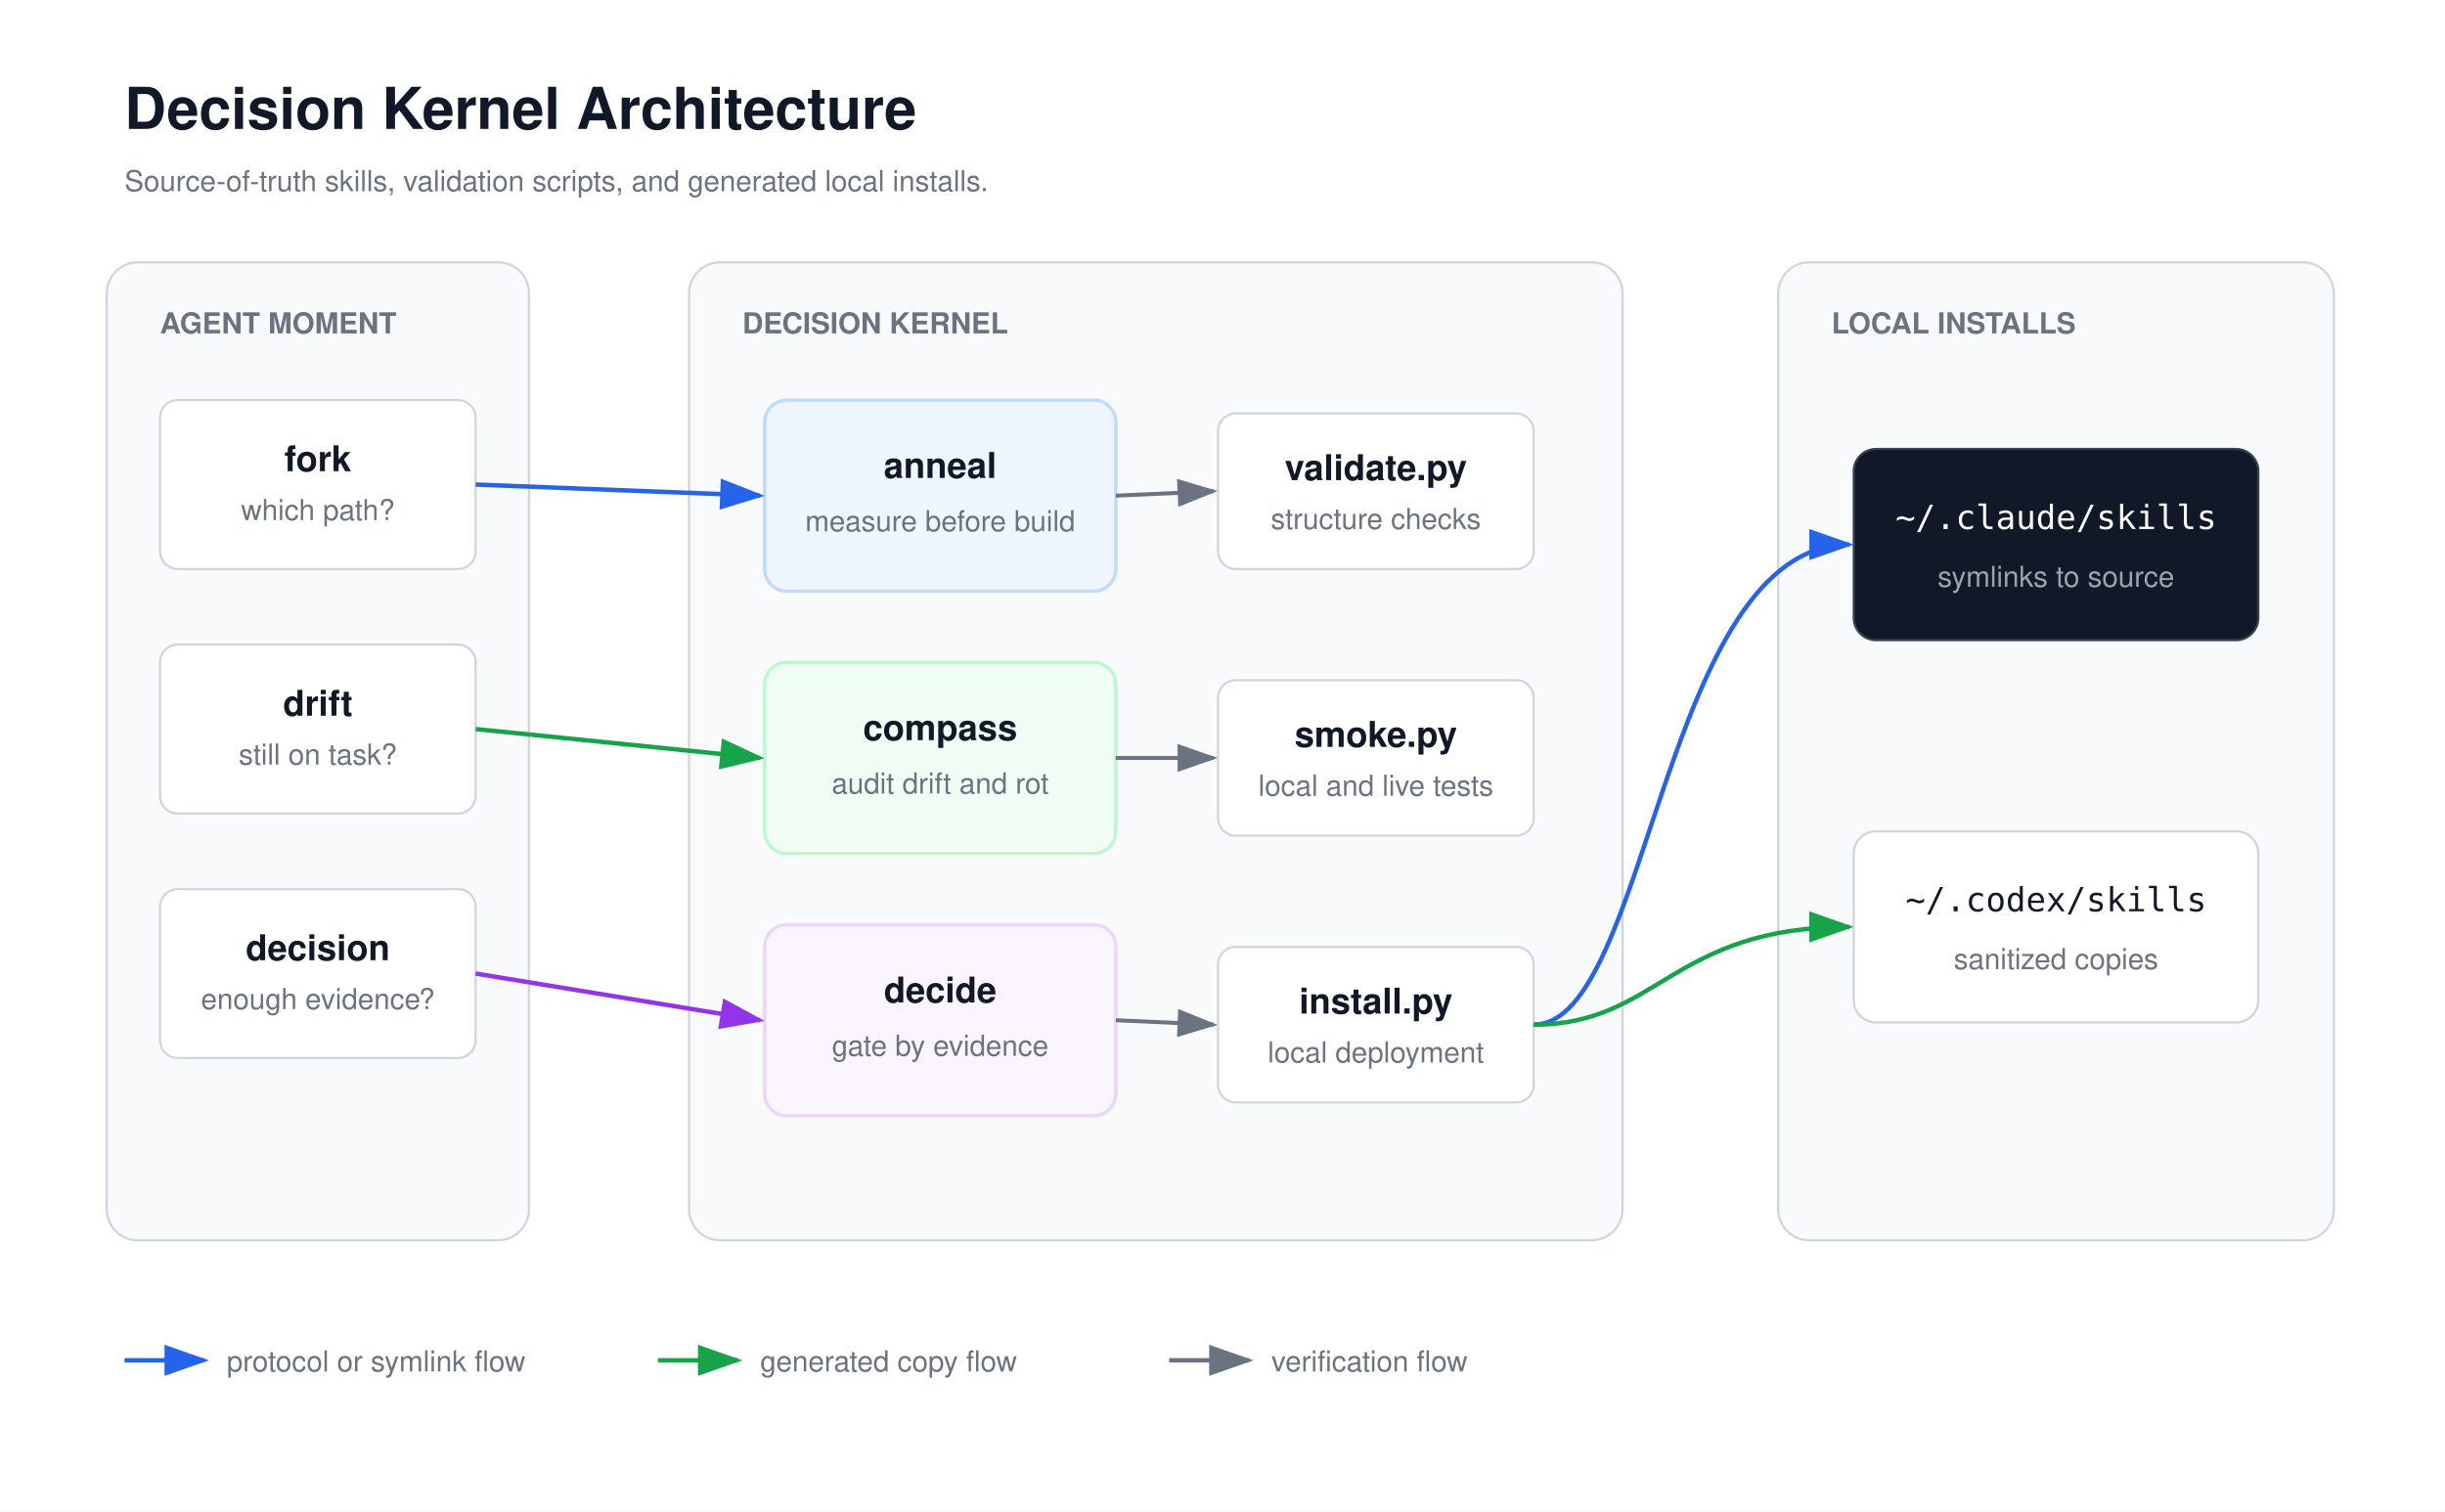
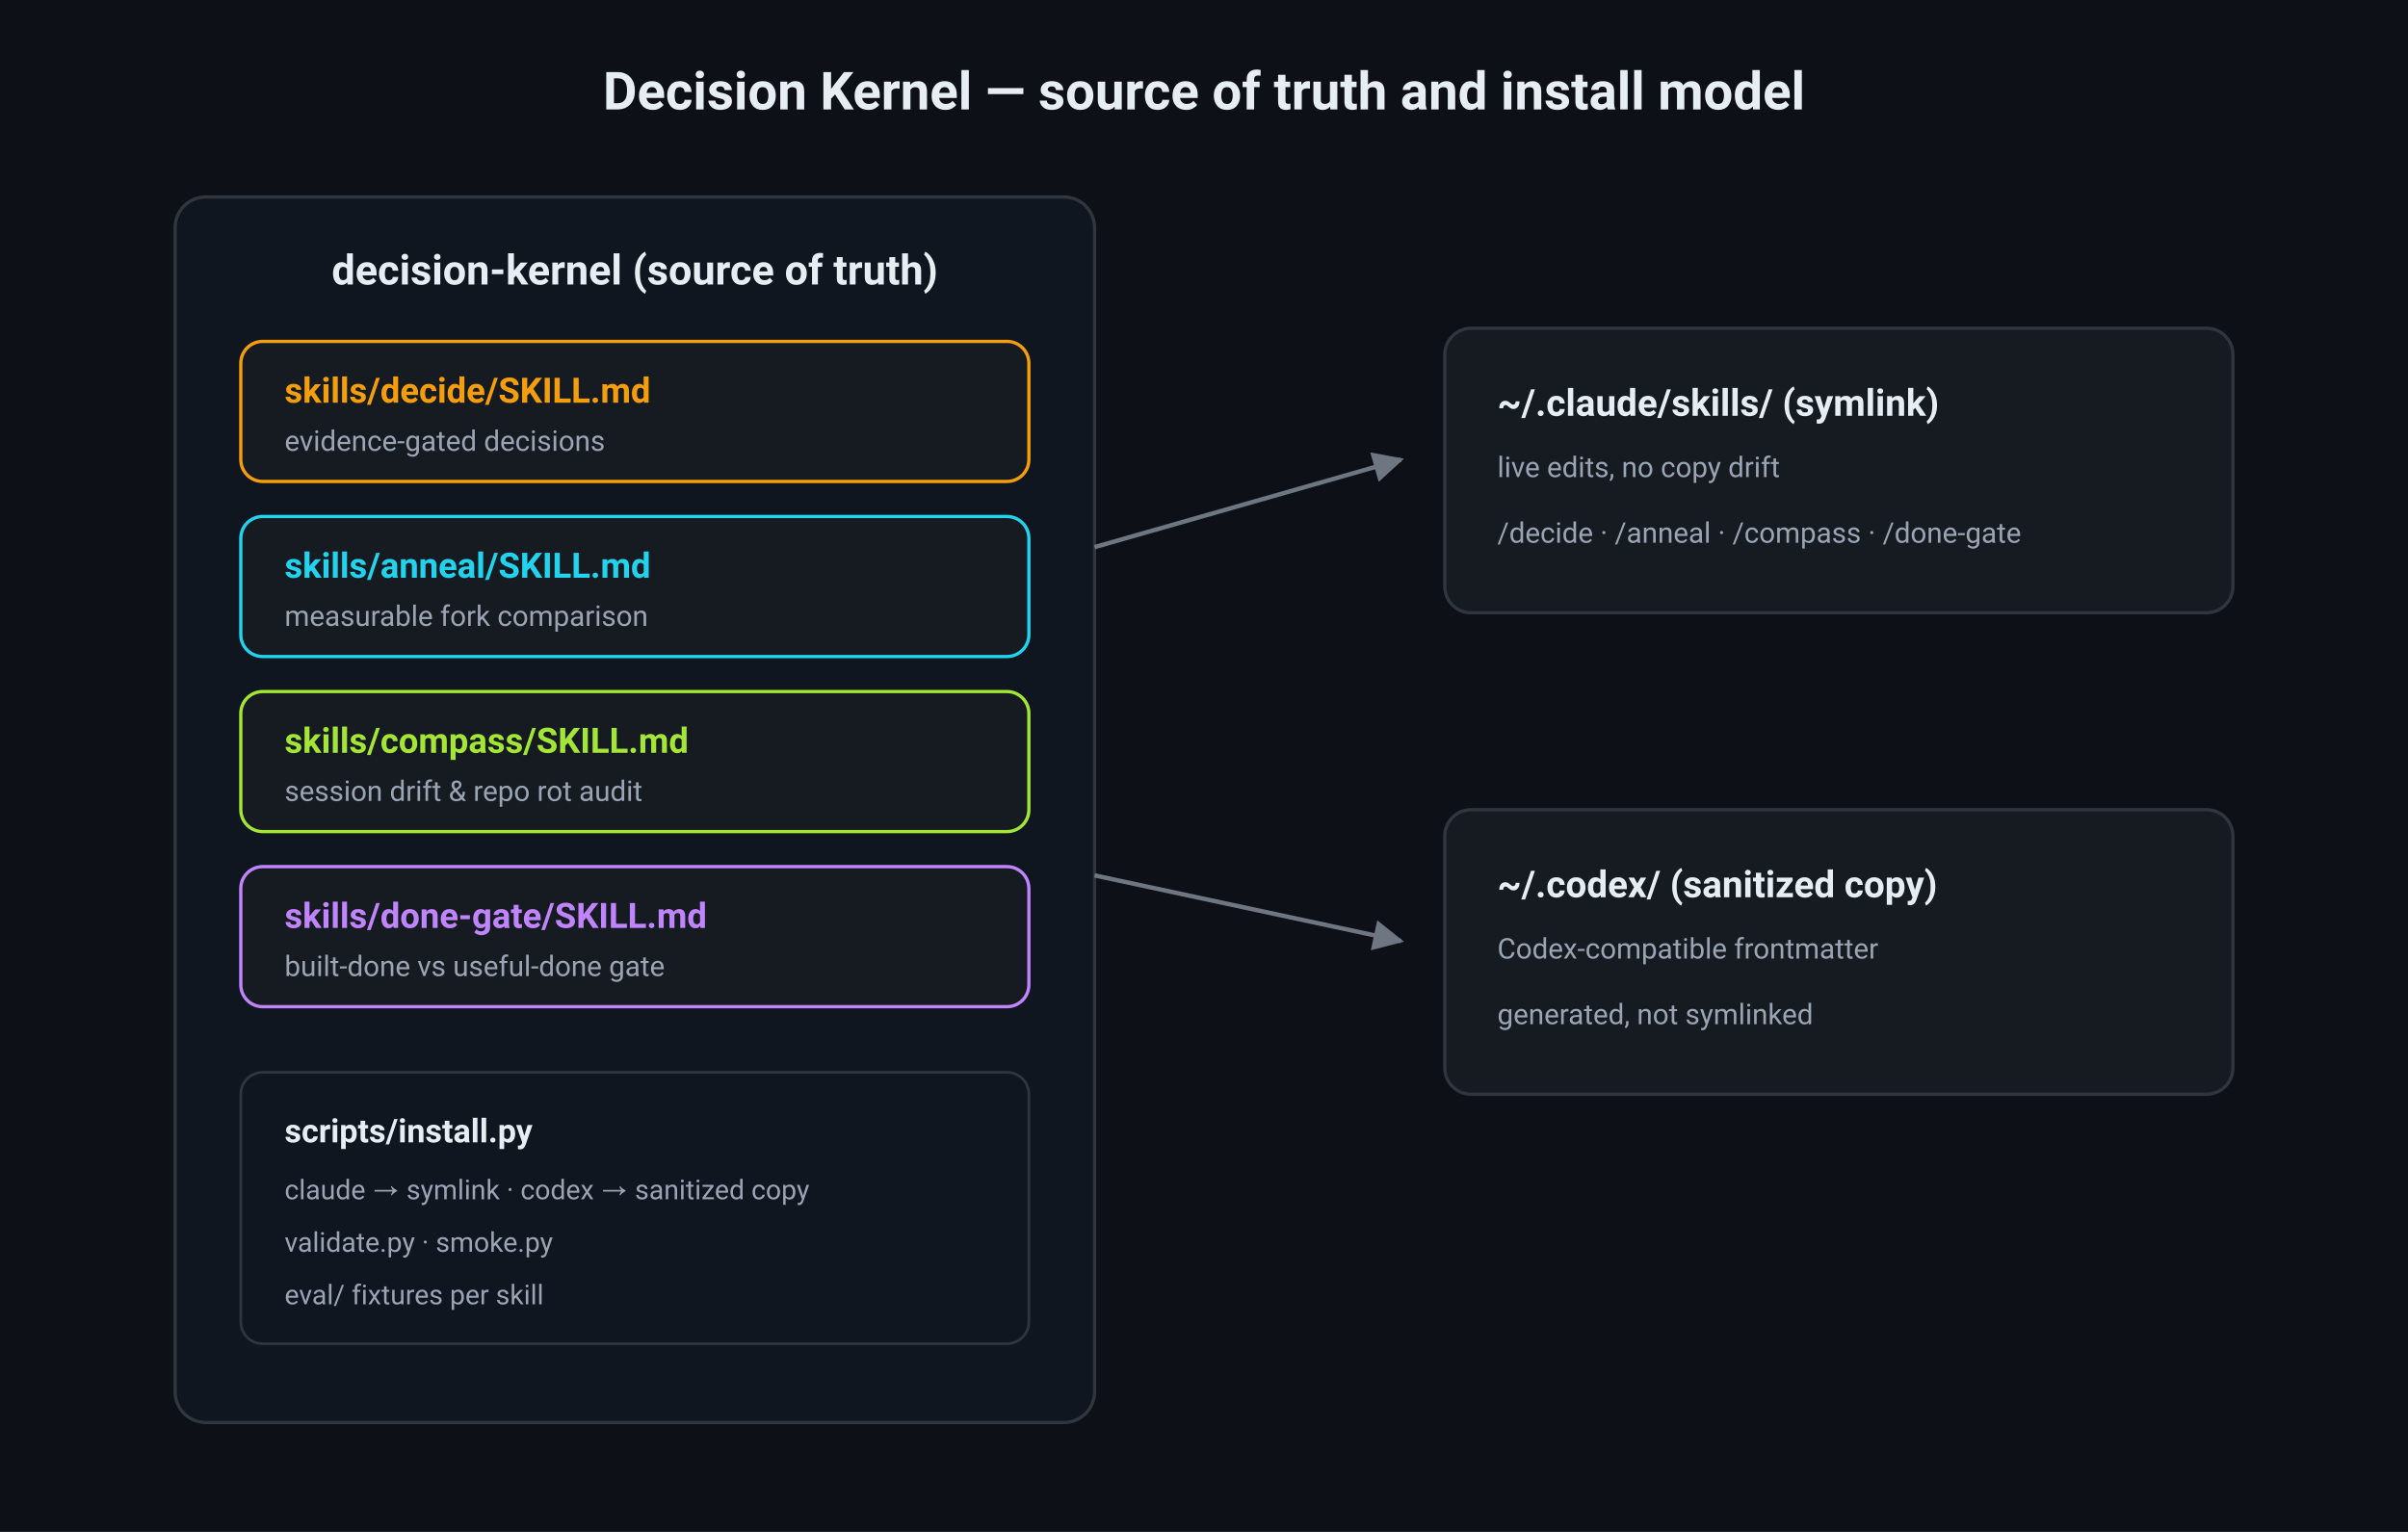
- <svg xmlns="http://www.w3.org/2000/svg" viewBox="0 0 1100 680" width="1100" height="680" role="img" aria-labelledby="title desc">
-   <style>
-     text {
-       font-family: "Helvetica Neue", Helvetica, Arial, sans-serif;
-       fill: #111827;
-     }
-     .title { font-size: 26px; font-weight: 700; }
-     .section { font-size: 13px; font-weight: 700; fill: #6b7280; }
-     .label { font-size: 16px; font-weight: 600; }
-     .small { font-size: 13px; fill: #6b7280; }
-     .mono { font-family: "SF Mono", Menlo, Consolas, monospace; }
-     .light { fill: #ffffff; }
-     .dim { fill: #9ca3af; }
-   </style>
+ <svg xmlns="http://www.w3.org/2000/svg" width="1100" height="700" viewBox="0 0 1100 700" font-family="-apple-system, BlinkMacSystemFont, 'Segoe UI', Roboto, Helvetica, Arial, sans-serif">
  <defs>
-     <marker id="arrow-blue" markerWidth="10" markerHeight="7" refX="9" refY="3.5" orient="auto">
-       <polygon points="0 0, 10 3.5, 0 7" fill="#2563eb" />
-     </marker>
-     <marker id="arrow-green" markerWidth="10" markerHeight="7" refX="9" refY="3.5" orient="auto">
-       <polygon points="0 0, 10 3.5, 0 7" fill="#16a34a" />
-     </marker>
-     <marker id="arrow-purple" markerWidth="10" markerHeight="7" refX="9" refY="3.5" orient="auto">
-       <polygon points="0 0, 10 3.5, 0 7" fill="#9333ea" />
-     </marker>
-     <marker id="arrow-gray" markerWidth="10" markerHeight="7" refX="9" refY="3.5" orient="auto">
-       <polygon points="0 0, 10 3.5, 0 7" fill="#6b7280" />
+     <marker id="arrow" viewBox="0 0 10 10" refX="9" refY="5" markerWidth="7" markerHeight="7" orient="auto-start-reverse">
+       <path d="M0,0 L10,5 L0,10 z" fill="#6e7681" />
    </marker>
  </defs>
-   <rect width="1100" height="680" fill="#ffffff" />
-   <text x="56" y="58" class="title">Decision Kernel Architecture</text>
-   <text x="56" y="86" class="small">Source-of-truth skills, validation scripts, and generated local installs.</text>
-   <rect x="48" y="118" width="190" height="440" rx="14" fill="#f8fafc" stroke="#d1d5db" />
-   <text x="72" y="150" class="section">AGENT MOMENT</text>
-   <rect x="72" y="180" width="142" height="76" rx="8" fill="#ffffff" stroke="#d1d5db" />
-   <text x="143" y="212" text-anchor="middle" class="label">fork</text>
-   <text x="143" y="234" text-anchor="middle" class="small">which path?</text>
-   <rect x="72" y="290" width="142" height="76" rx="8" fill="#ffffff" stroke="#d1d5db" />
-   <text x="143" y="322" text-anchor="middle" class="label">drift</text>
-   <text x="143" y="344" text-anchor="middle" class="small">still on task?</text>
-   <rect x="72" y="400" width="142" height="76" rx="8" fill="#ffffff" stroke="#d1d5db" />
-   <text x="143" y="432" text-anchor="middle" class="label">decision</text>
-   <text x="143" y="454" text-anchor="middle" class="small">enough evidence?</text>
-   <rect x="310" y="118" width="420" height="440" rx="14" fill="#f8fafc" stroke="#d1d5db" />
-   <text x="334" y="150" class="section">DECISION KERNEL</text>
-   <rect x="344" y="180" width="158" height="86" rx="10" fill="#eff6ff" stroke="#bfdbfe" stroke-width="1.5" />
-   <text x="423" y="215" text-anchor="middle" class="label">anneal</text>
-   <text x="423" y="239" text-anchor="middle" class="small">measure before build</text>
-   <rect x="344" y="298" width="158" height="86" rx="10" fill="#f0fdf4" stroke="#bbf7d0" stroke-width="1.5" />
-   <text x="423" y="333" text-anchor="middle" class="label">compass</text>
-   <text x="423" y="357" text-anchor="middle" class="small">audit drift and rot</text>
-   <rect x="344" y="416" width="158" height="86" rx="10" fill="#faf5ff" stroke="#e9d5ff" stroke-width="1.5" />
-   <text x="423" y="451" text-anchor="middle" class="label">decide</text>
-   <text x="423" y="475" text-anchor="middle" class="small">gate by evidence</text>
-   <rect x="548" y="186" width="142" height="70" rx="8" fill="#ffffff" stroke="#d1d5db" />
-   <text x="619" y="216" text-anchor="middle" class="label">validate.py</text>
-   <text x="619" y="238" text-anchor="middle" class="small">structure checks</text>
-   <rect x="548" y="306" width="142" height="70" rx="8" fill="#ffffff" stroke="#d1d5db" />
-   <text x="619" y="336" text-anchor="middle" class="label">smoke.py</text>
-   <text x="619" y="358" text-anchor="middle" class="small">local and live tests</text>
-   <rect x="548" y="426" width="142" height="70" rx="8" fill="#ffffff" stroke="#d1d5db" />
-   <text x="619" y="456" text-anchor="middle" class="label">install.py</text>
-   <text x="619" y="478" text-anchor="middle" class="small">local deployment</text>
-   <rect x="800" y="118" width="250" height="440" rx="14" fill="#f8fafc" stroke="#d1d5db" />
-   <text x="824" y="150" class="section">LOCAL INSTALLS</text>
-   <rect x="834" y="202" width="182" height="86" rx="10" fill="#111827" stroke="#374151" />
-   <text x="925" y="238" text-anchor="middle" class="mono light" font-size="15">~/.claude/skills</text>
-   <text x="925" y="264" text-anchor="middle" class="dim" font-size="13">symlinks to source</text>
-   <rect x="834" y="374" width="182" height="86" rx="10" fill="#ffffff" stroke="#d1d5db" />
-   <text x="925" y="410" text-anchor="middle" class="mono" font-size="15">~/.codex/skills</text>
-   <text x="925" y="436" text-anchor="middle" class="small">sanitized copies</text>
-   <line x1="214" y1="218" x2="342" y2="223" stroke="#2563eb" stroke-width="2" marker-end="url(#arrow-blue)" />
-   <line x1="214" y1="328" x2="342" y2="341" stroke="#16a34a" stroke-width="2" marker-end="url(#arrow-green)" />
-   <line x1="214" y1="438" x2="342" y2="459" stroke="#9333ea" stroke-width="2" marker-end="url(#arrow-purple)" />
-   <line x1="502" y1="223" x2="546" y2="221" stroke="#6b7280" stroke-width="1.8" marker-end="url(#arrow-gray)" />
-   <line x1="502" y1="341" x2="546" y2="341" stroke="#6b7280" stroke-width="1.8" marker-end="url(#arrow-gray)" />
-   <line x1="502" y1="459" x2="546" y2="461" stroke="#6b7280" stroke-width="1.8" marker-end="url(#arrow-gray)" />
-   <path d="M 690 461 C 742 461, 748 245, 832 245" fill="none" stroke="#2563eb" stroke-width="2" marker-end="url(#arrow-blue)" />
-   <path d="M 690 461 C 746 461, 752 417, 832 417" fill="none" stroke="#16a34a" stroke-width="2" marker-end="url(#arrow-green)" />
-   <g transform="translate(56,612)">
-     <line x1="0" y1="0" x2="36" y2="0" stroke="#2563eb" stroke-width="2" marker-end="url(#arrow-blue)" />
-     <text x="46" y="5" class="small">protocol or symlink flow</text>
-     <line x1="240" y1="0" x2="276" y2="0" stroke="#16a34a" stroke-width="2" marker-end="url(#arrow-green)" />
-     <text x="286" y="5" class="small">generated copy flow</text>
-     <line x1="470" y1="0" x2="506" y2="0" stroke="#6b7280" stroke-width="2" marker-end="url(#arrow-gray)" />
-     <text x="516" y="5" class="small">verification flow</text>
+   <rect width="1100" height="700" fill="#0d1117" />
+   <text x="550" y="50" text-anchor="middle" fill="#e6edf3" font-size="24" font-weight="700">Decision Kernel — source of truth and install model</text>
+   <g transform="translate(80,90)">
+     <rect width="420" height="560" rx="14" fill="#0f1620" stroke="#30363d" stroke-width="1.5" />
+     <text x="210" y="40" text-anchor="middle" fill="#e6edf3" font-size="19" font-weight="700">decision-kernel (source of truth)</text>
+     <g transform="translate(30,66)">
+       <rect width="360" height="64" rx="10" fill="#161b22" stroke="#f59e0b" stroke-width="1.5" />
+       <text x="20" y="28" fill="#f59e0b" font-size="16" font-weight="700">skills/decide/SKILL.md</text>
+       <text x="20" y="50" fill="#9aa4b2" font-size="13">evidence-gated decisions</text>
+     </g>
+     <g transform="translate(30,146)">
+       <rect width="360" height="64" rx="10" fill="#161b22" stroke="#22d3ee" stroke-width="1.5" />
+       <text x="20" y="28" fill="#22d3ee" font-size="16" font-weight="700">skills/anneal/SKILL.md</text>
+       <text x="20" y="50" fill="#9aa4b2" font-size="13">measurable fork comparison</text>
+     </g>
+     <g transform="translate(30,226)">
+       <rect width="360" height="64" rx="10" fill="#161b22" stroke="#a3e635" stroke-width="1.5" />
+       <text x="20" y="28" fill="#a3e635" font-size="16" font-weight="700">skills/compass/SKILL.md</text>
+       <text x="20" y="50" fill="#9aa4b2" font-size="13">session drift &amp; repo rot audit</text>
+     </g>
+     <g transform="translate(30,306)">
+       <rect width="360" height="64" rx="10" fill="#161b22" stroke="#c084fc" stroke-width="1.5" />
+       <text x="20" y="28" fill="#c084fc" font-size="16" font-weight="700">skills/done-gate/SKILL.md</text>
+       <text x="20" y="50" fill="#9aa4b2" font-size="13">built-done vs useful-done gate</text>
+     </g>
+     <g transform="translate(30,400)">
+       <rect width="360" height="124" rx="10" fill="#0f1620" stroke="#30363d" stroke-width="1.2" />
+       <text x="20" y="32" fill="#e6edf3" font-size="15" font-weight="600">scripts/install.py</text>
+       <text x="20" y="58" fill="#9aa4b2" font-size="12.5">claude → symlink · codex → sanitized copy</text>
+       <text x="20" y="82" fill="#9aa4b2" font-size="12.5">validate.py · smoke.py</text>
+       <text x="20" y="106" fill="#9aa4b2" font-size="12.5">eval/ fixtures per skill</text>
+     </g>
+   </g>
+   <g stroke="#6e7681" stroke-width="2" fill="none">
+     <path d="M500,250 L640,210" marker-end="url(#arrow)" />
+     <path d="M500,400 L640,430" marker-end="url(#arrow)" />
+   </g>
+   <g transform="translate(660,150)">
+     <rect width="360" height="130" rx="12" fill="#161b22" stroke="#30363d" stroke-width="1.5" />
+     <text x="24" y="40" fill="#e6edf3" font-size="17" font-weight="700">~/.claude/skills/ (symlink)</text>
+     <text x="24" y="68" fill="#9aa4b2" font-size="13">live edits, no copy drift</text>
+     <text x="24" y="98" fill="#9aa4b2" font-size="13">/decide · /anneal · /compass · /done-gate</text>
+   </g>
+   <g transform="translate(660,370)">
+     <rect width="360" height="130" rx="12" fill="#161b22" stroke="#30363d" stroke-width="1.5" />
+     <text x="24" y="40" fill="#e6edf3" font-size="17" font-weight="700">~/.codex/ (sanitized copy)</text>
+     <text x="24" y="68" fill="#9aa4b2" font-size="13">Codex-compatible frontmatter</text>
+     <text x="24" y="98" fill="#9aa4b2" font-size="13">generated, not symlinked</text>
  </g>
</svg>
